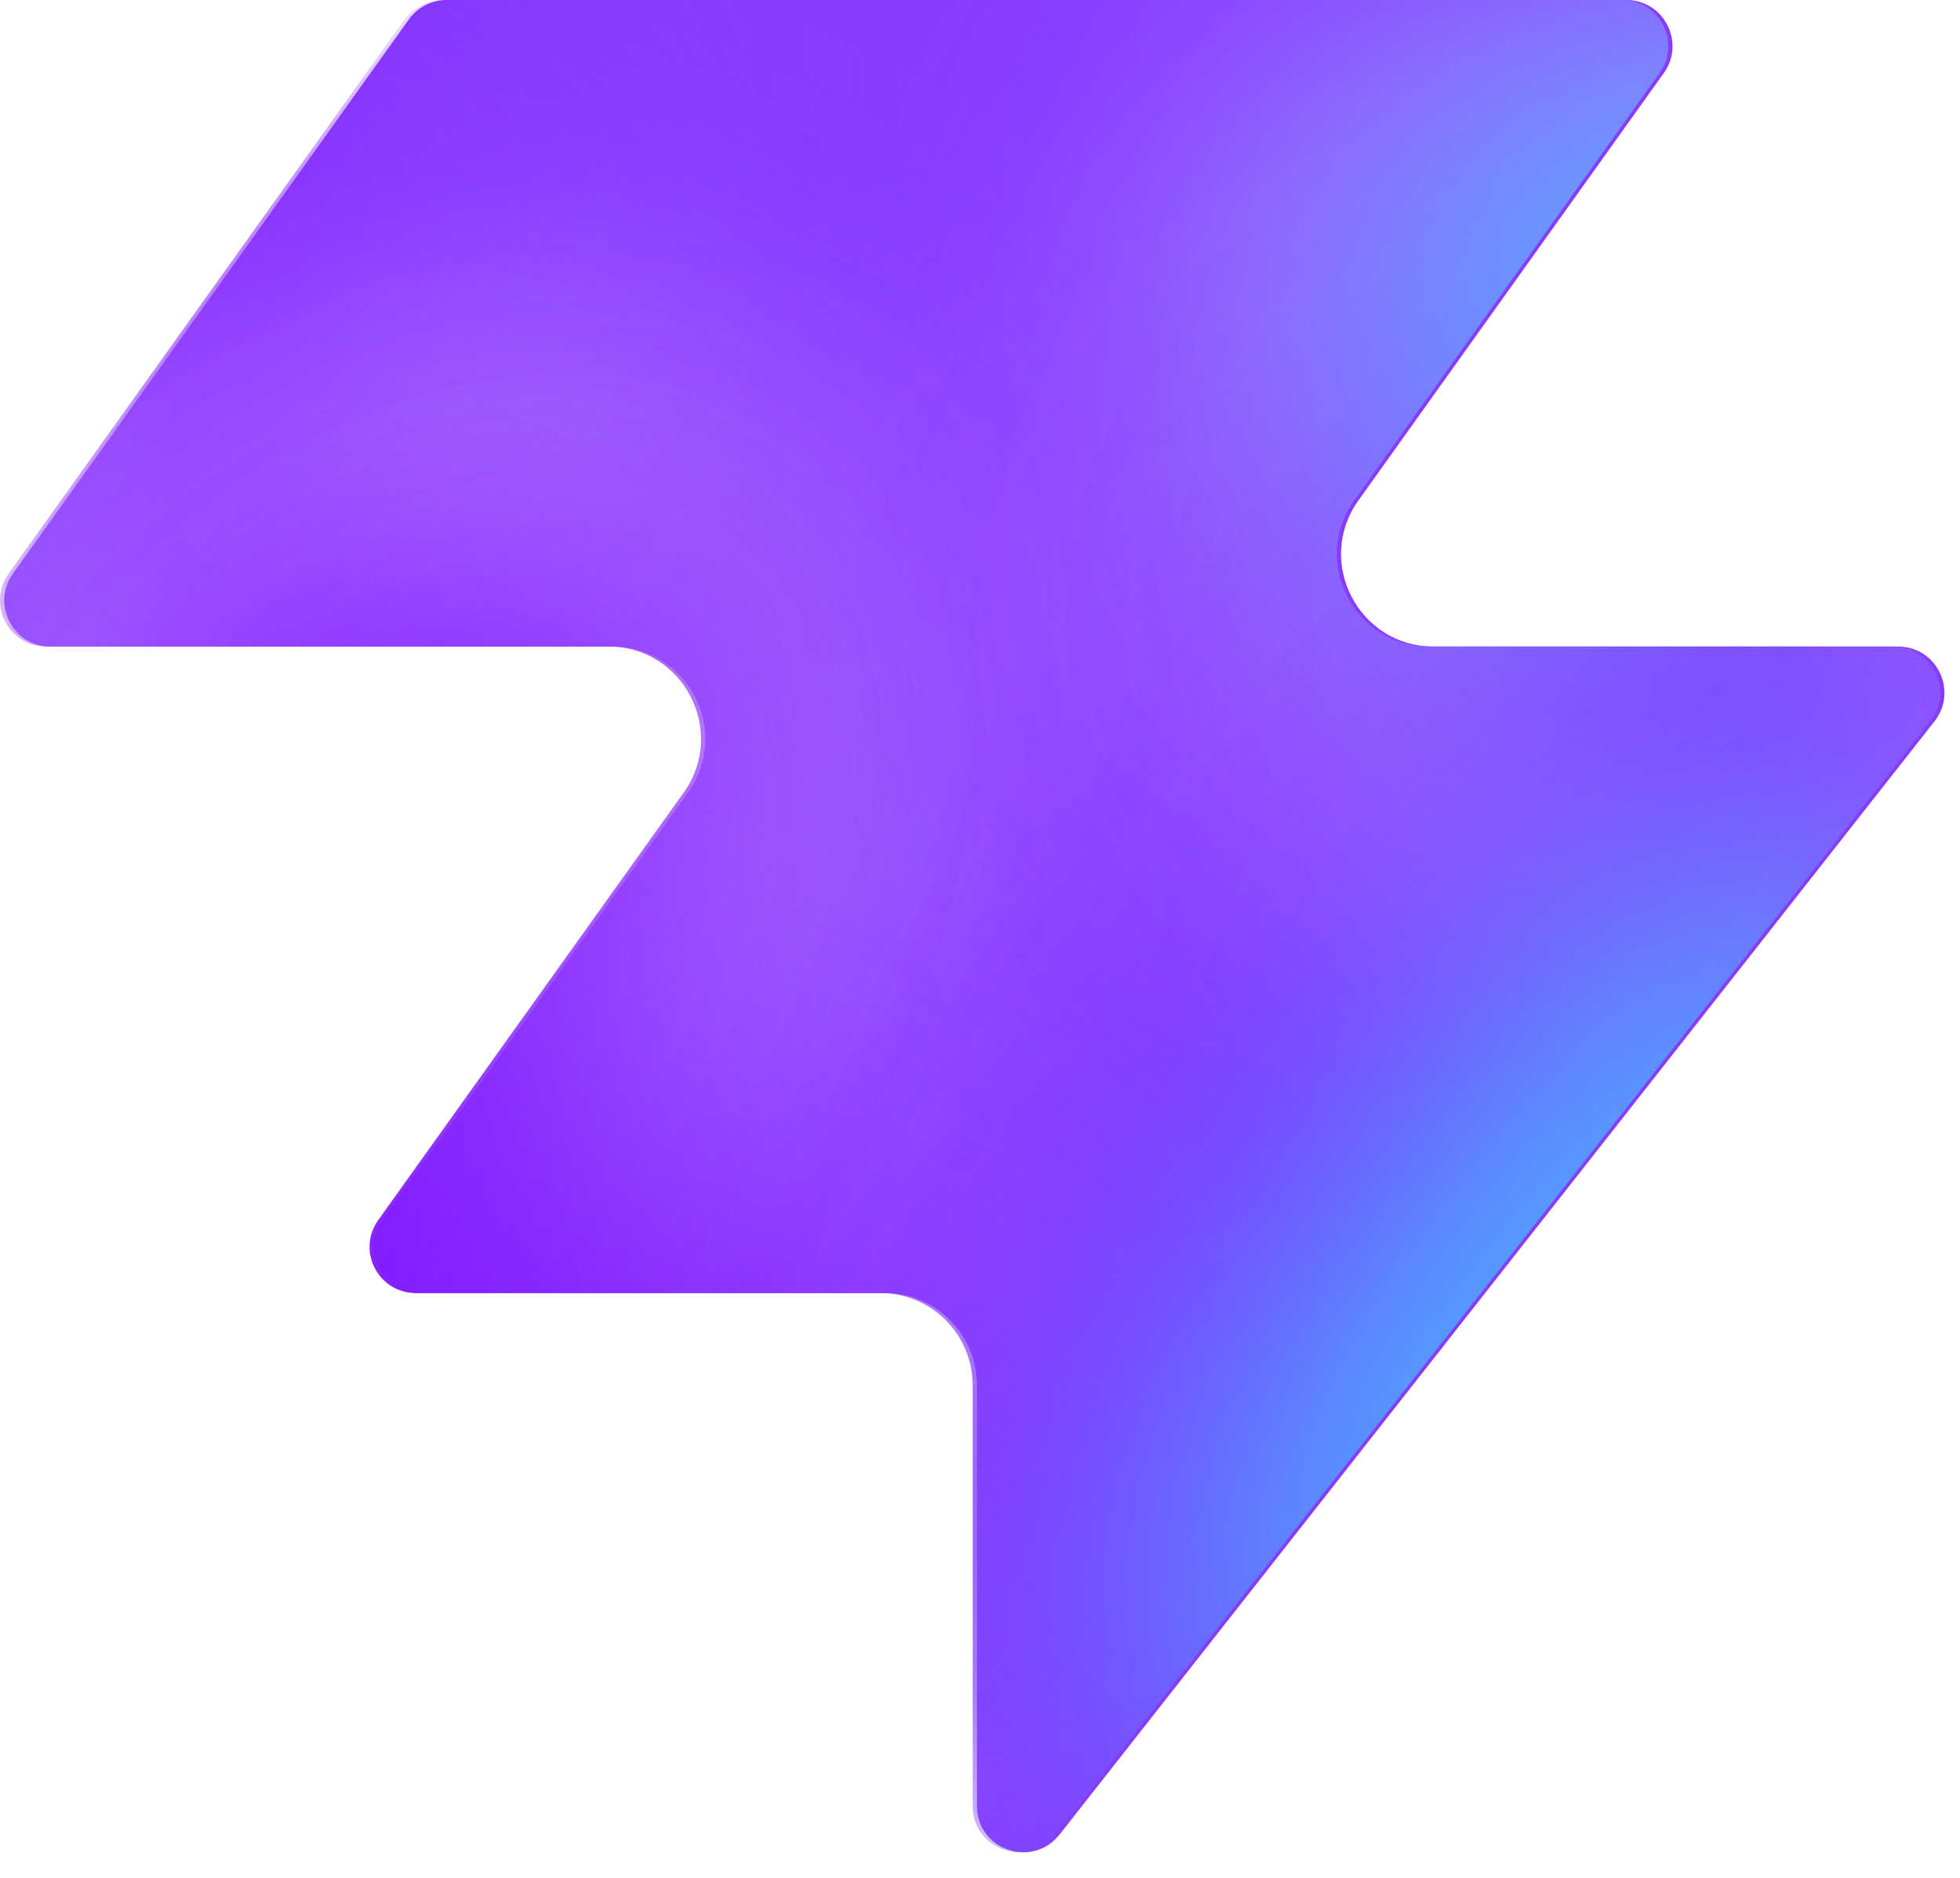
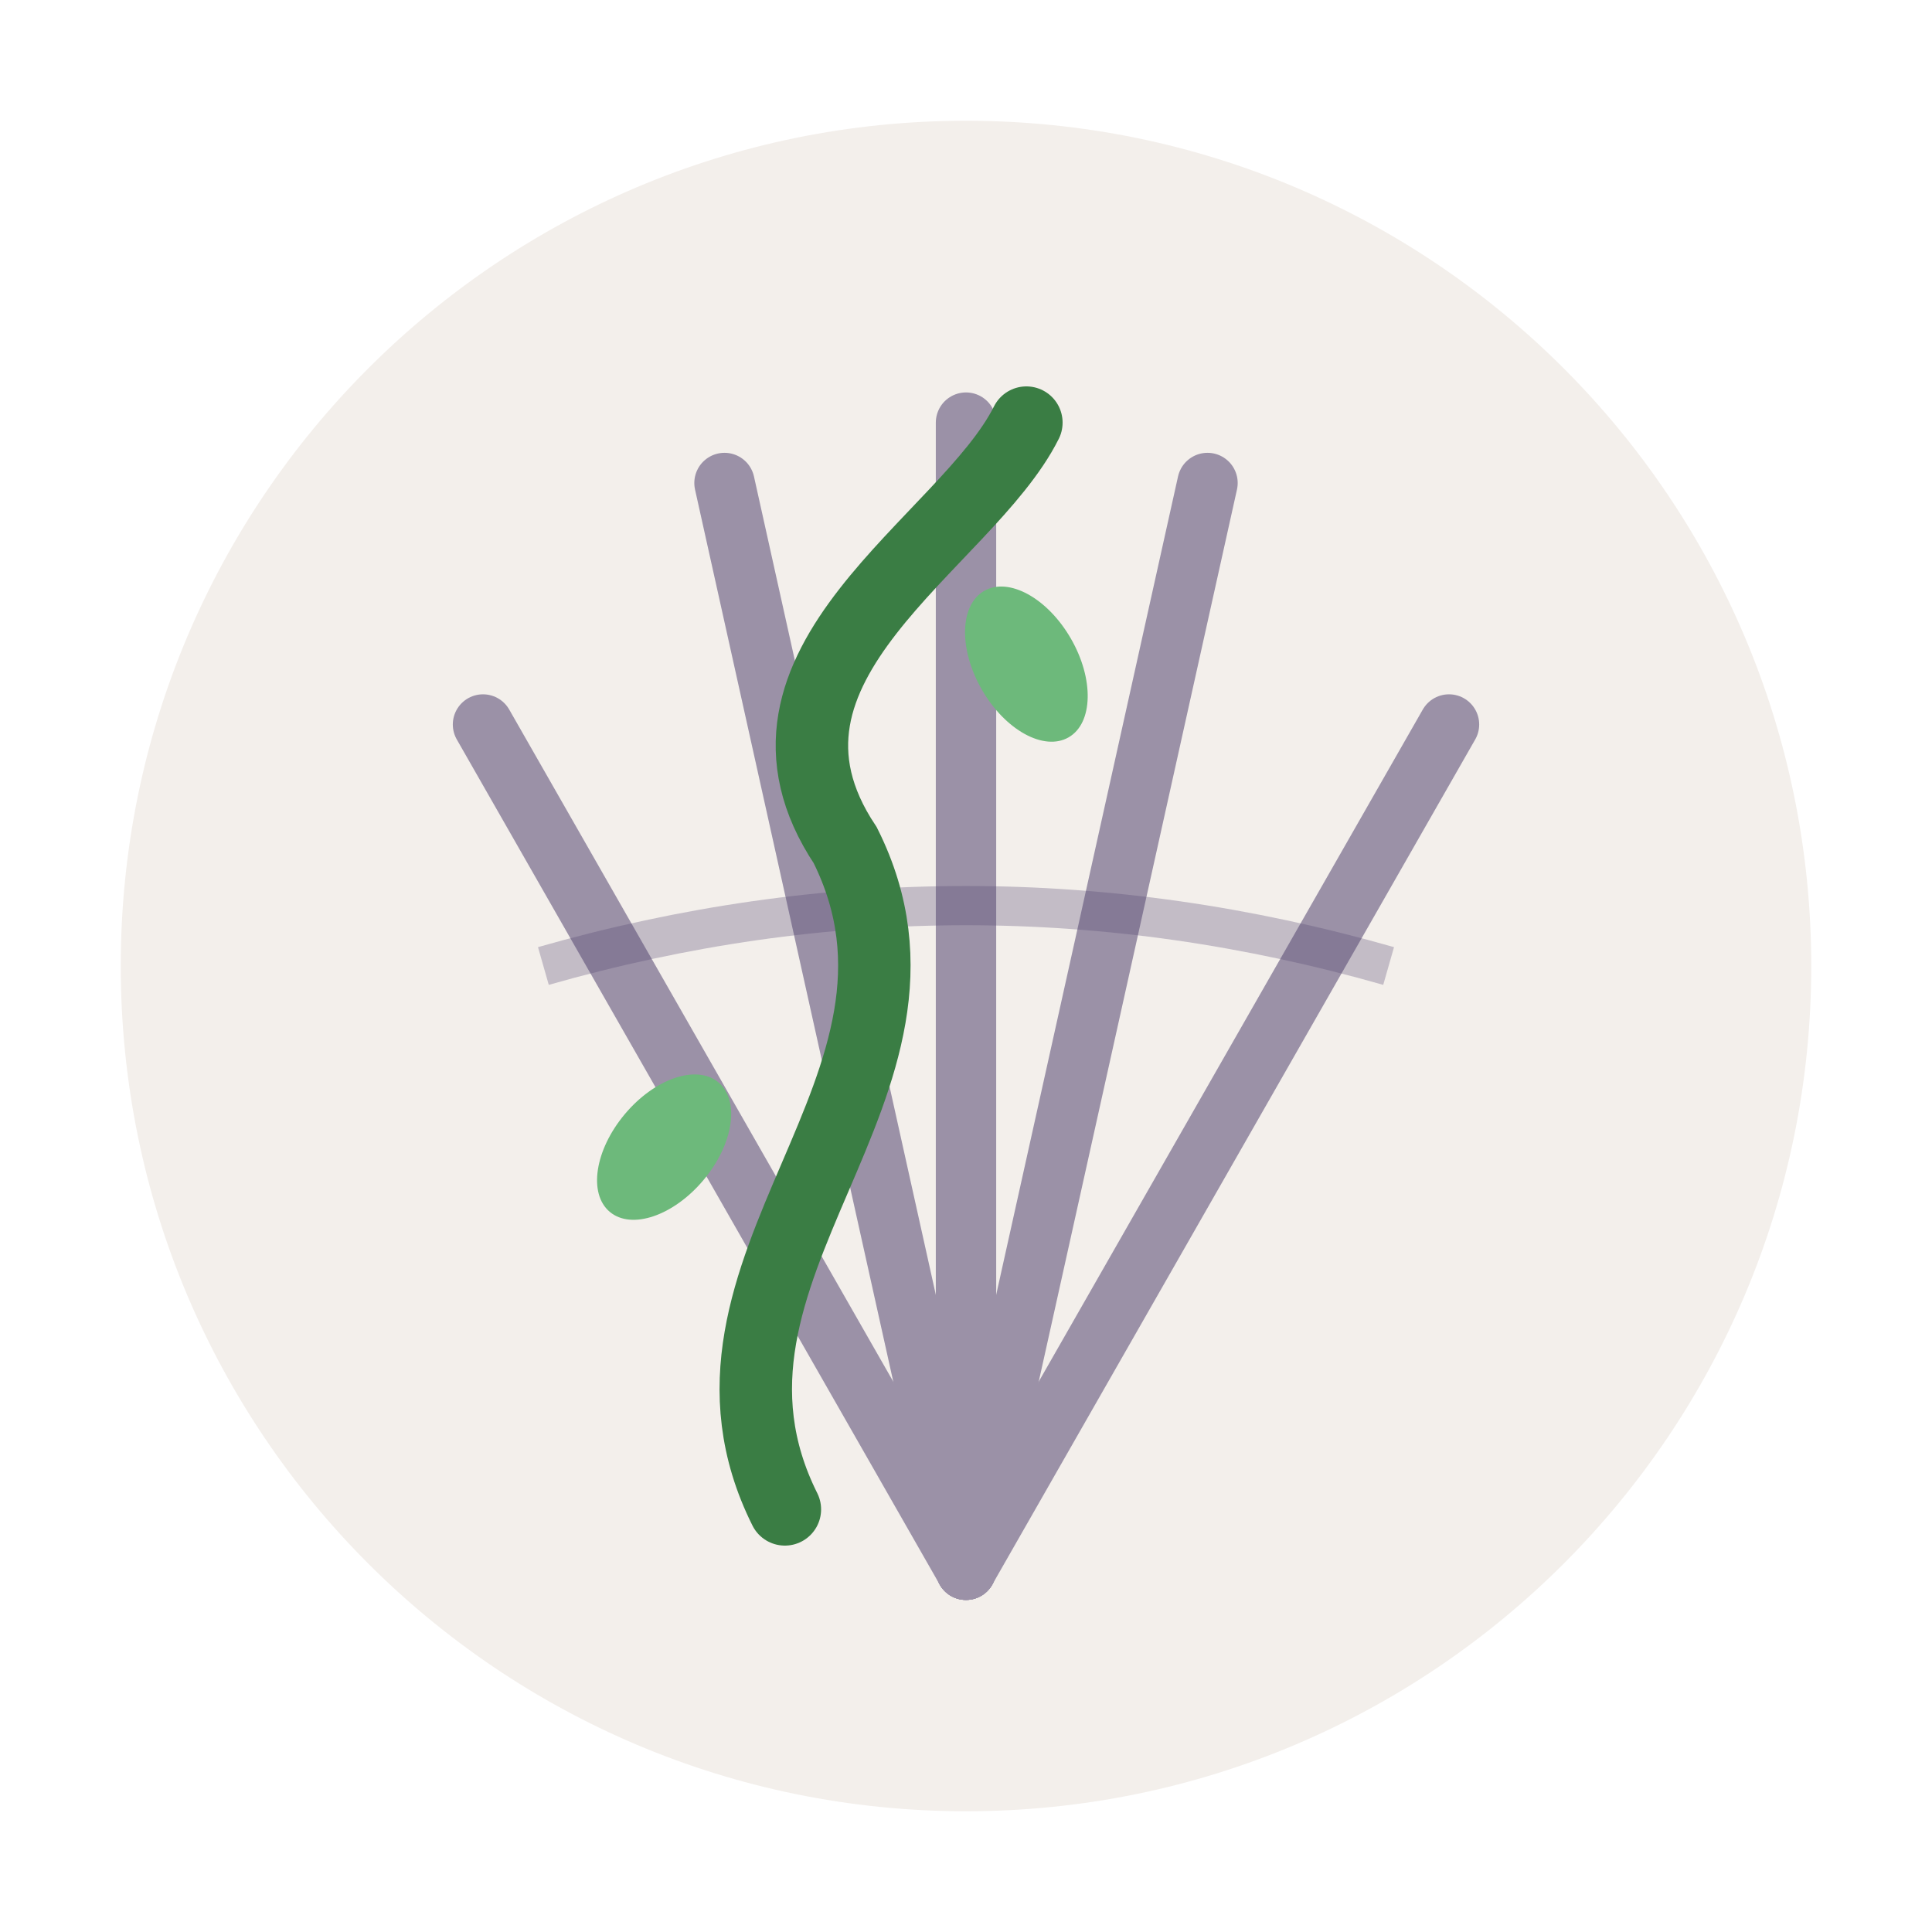
- <svg xmlns="http://www.w3.org/2000/svg" width="48" height="46" fill="none" viewBox="0 0 48 46">
-   <path fill="#863bff" d="M25.946 44.938c-.664.845-2.021.375-2.021-.698V33.937a2.26 2.26 0 0 0-2.262-2.262H10.287c-.92 0-1.456-1.04-.92-1.788l7.48-10.471c1.07-1.497 0-3.578-1.842-3.578H1.237c-.92 0-1.456-1.04-.92-1.788L10.013.474c.214-.297.556-.474.92-.474h28.894c.92 0 1.456 1.04.92 1.788l-7.48 10.471c-1.07 1.498 0 3.579 1.842 3.579h11.377c.943 0 1.473 1.088.89 1.83L25.947 44.94z" style="fill:#863bff;fill:color(display-p3 .525 .23 1);fill-opacity:1" />
-   <mask id="a" width="48" height="46" x="0" y="0" maskUnits="userSpaceOnUse" style="mask-type:alpha">
-     <path fill="#000" d="M25.842 44.938c-.664.844-2.021.375-2.021-.698V33.937a2.26 2.26 0 0 0-2.262-2.262H10.183c-.92 0-1.456-1.04-.92-1.788l7.48-10.471c1.07-1.498 0-3.579-1.842-3.579H1.133c-.92 0-1.456-1.04-.92-1.787L9.91.473c.214-.297.556-.474.92-.474h28.894c.92 0 1.456 1.04.92 1.788l-7.48 10.471c-1.07 1.498 0 3.578 1.842 3.578h11.377c.943 0 1.473 1.088.89 1.832L25.843 44.94z" style="fill:#000;fill-opacity:1" />
-   </mask>
-   <g mask="url(#a)">
-     <g filter="url(#b)">
-       <ellipse cx="5.508" cy="14.704" fill="#ede6ff" rx="5.508" ry="14.704" style="fill:#ede6ff;fill:color(display-p3 .927 .903 1);fill-opacity:1" transform="matrix(.00324 1 1 -.00324 -4.47 31.516)" />
-     </g>
-     <g filter="url(#c)">
-       <ellipse cx="10.399" cy="29.851" fill="#ede6ff" rx="10.399" ry="29.851" style="fill:#ede6ff;fill:color(display-p3 .927 .903 1);fill-opacity:1" transform="matrix(.00324 1 1 -.00324 -39.328 7.883)" />
-     </g>
-     <g filter="url(#d)">
-       <ellipse cx="5.508" cy="30.487" fill="#7e14ff" rx="5.508" ry="30.487" style="fill:#7e14ff;fill:color(display-p3 .492 .077 1);fill-opacity:1" transform="rotate(89.814 -25.913 -14.639)scale(1 -1)" />
-     </g>
-     <g filter="url(#e)">
-       <ellipse cx="5.508" cy="30.599" fill="#7e14ff" rx="5.508" ry="30.599" style="fill:#7e14ff;fill:color(display-p3 .492 .077 1);fill-opacity:1" transform="rotate(89.814 -32.644 -3.334)scale(1 -1)" />
-     </g>
-     <g filter="url(#f)">
-       <ellipse cx="5.508" cy="30.599" fill="#7e14ff" rx="5.508" ry="30.599" style="fill:#7e14ff;fill:color(display-p3 .492 .077 1);fill-opacity:1" transform="matrix(.00324 1 1 -.00324 -34.34 30.47)" />
-     </g>
-     <g filter="url(#g)">
-       <ellipse cx="14.072" cy="22.078" fill="#ede6ff" rx="14.072" ry="22.078" style="fill:#ede6ff;fill:color(display-p3 .927 .903 1);fill-opacity:1" transform="rotate(93.35 24.506 48.493)scale(-1 1)" />
-     </g>
-     <g filter="url(#h)">
-       <ellipse cx="3.47" cy="21.501" fill="#7e14ff" rx="3.47" ry="21.501" style="fill:#7e14ff;fill:color(display-p3 .492 .077 1);fill-opacity:1" transform="rotate(89.009 28.708 47.59)scale(-1 1)" />
-     </g>
-     <g filter="url(#i)">
-       <ellipse cx="3.47" cy="21.501" fill="#7e14ff" rx="3.47" ry="21.501" style="fill:#7e14ff;fill:color(display-p3 .492 .077 1);fill-opacity:1" transform="rotate(89.009 28.708 47.59)scale(-1 1)" />
-     </g>
-     <g filter="url(#j)">
-       <ellipse cx=".387" cy="8.972" fill="#7e14ff" rx="4.407" ry="29.108" style="fill:#7e14ff;fill:color(display-p3 .492 .077 1);fill-opacity:1" transform="rotate(39.51 .387 8.972)" />
-     </g>
-     <g filter="url(#k)">
-       <ellipse cx="47.523" cy="-6.092" fill="#7e14ff" rx="4.407" ry="29.108" style="fill:#7e14ff;fill:color(display-p3 .492 .077 1);fill-opacity:1" transform="rotate(37.892 47.523 -6.092)" />
-     </g>
-     <g filter="url(#l)">
-       <ellipse cx="41.412" cy="6.333" fill="#47bfff" rx="5.971" ry="9.665" style="fill:#47bfff;fill:color(display-p3 .28 .748 1);fill-opacity:1" transform="rotate(37.892 41.412 6.333)" />
-     </g>
-     <g filter="url(#m)">
-       <ellipse cx="-1.879" cy="38.332" fill="#7e14ff" rx="4.407" ry="29.108" style="fill:#7e14ff;fill:color(display-p3 .492 .077 1);fill-opacity:1" transform="rotate(37.892 -1.88 38.332)" />
-     </g>
-     <g filter="url(#n)">
-       <ellipse cx="-1.879" cy="38.332" fill="#7e14ff" rx="4.407" ry="29.108" style="fill:#7e14ff;fill:color(display-p3 .492 .077 1);fill-opacity:1" transform="rotate(37.892 -1.88 38.332)" />
-     </g>
-     <g filter="url(#o)">
-       <ellipse cx="35.651" cy="29.907" fill="#7e14ff" rx="4.407" ry="29.108" style="fill:#7e14ff;fill:color(display-p3 .492 .077 1);fill-opacity:1" transform="rotate(37.892 35.651 29.907)" />
-     </g>
-     <g filter="url(#p)">
-       <ellipse cx="38.418" cy="32.4" fill="#47bfff" rx="5.971" ry="15.297" style="fill:#47bfff;fill:color(display-p3 .28 .748 1);fill-opacity:1" transform="rotate(37.892 38.418 32.4)" />
-     </g>
+ <svg xmlns="http://www.w3.org/2000/svg" viewBox="0 0 64 64" width="64" height="64">
+   <circle cx="32" cy="32" r="28" fill="#F3EFEB" />
+   <g stroke="#524470" stroke-width="2" stroke-linecap="round" opacity="0.55" fill="none">
+     <line x1="32" y1="52" x2="16" y2="24" />
+     <line x1="32" y1="52" x2="24" y2="16" />
+     <line x1="32" y1="52" x2="32" y2="14" />
+     <line x1="32" y1="52" x2="40" y2="16" />
+     <line x1="32" y1="52" x2="48" y2="24" />
  </g>
-   <defs>
-     <filter id="b" width="60.045" height="41.654" x="-19.77" y="16.149" color-interpolation-filters="sRGB" filterUnits="userSpaceOnUse">
-       <feFlood flood-opacity="0" result="BackgroundImageFix" />
-       <feBlend in="SourceGraphic" in2="BackgroundImageFix" result="shape" />
-       <feGaussianBlur result="effect1_foregroundBlur_2002_17158" stdDeviation="7.659" />
-     </filter>
-     <filter id="c" width="90.34" height="51.437" x="-54.613" y="-7.533" color-interpolation-filters="sRGB" filterUnits="userSpaceOnUse">
-       <feFlood flood-opacity="0" result="BackgroundImageFix" />
-       <feBlend in="SourceGraphic" in2="BackgroundImageFix" result="shape" />
-       <feGaussianBlur result="effect1_foregroundBlur_2002_17158" stdDeviation="7.659" />
-     </filter>
-     <filter id="d" width="79.355" height="29.4" x="-49.64" y="2.03" color-interpolation-filters="sRGB" filterUnits="userSpaceOnUse">
-       <feFlood flood-opacity="0" result="BackgroundImageFix" />
-       <feBlend in="SourceGraphic" in2="BackgroundImageFix" result="shape" />
-       <feGaussianBlur result="effect1_foregroundBlur_2002_17158" stdDeviation="4.596" />
-     </filter>
-     <filter id="e" width="79.579" height="29.4" x="-45.045" y="20.029" color-interpolation-filters="sRGB" filterUnits="userSpaceOnUse">
-       <feFlood flood-opacity="0" result="BackgroundImageFix" />
-       <feBlend in="SourceGraphic" in2="BackgroundImageFix" result="shape" />
-       <feGaussianBlur result="effect1_foregroundBlur_2002_17158" stdDeviation="4.596" />
-     </filter>
-     <filter id="f" width="79.579" height="29.4" x="-43.513" y="21.178" color-interpolation-filters="sRGB" filterUnits="userSpaceOnUse">
-       <feFlood flood-opacity="0" result="BackgroundImageFix" />
-       <feBlend in="SourceGraphic" in2="BackgroundImageFix" result="shape" />
-       <feGaussianBlur result="effect1_foregroundBlur_2002_17158" stdDeviation="4.596" />
-     </filter>
-     <filter id="g" width="74.749" height="58.852" x="15.756" y="-17.901" color-interpolation-filters="sRGB" filterUnits="userSpaceOnUse">
-       <feFlood flood-opacity="0" result="BackgroundImageFix" />
-       <feBlend in="SourceGraphic" in2="BackgroundImageFix" result="shape" />
-       <feGaussianBlur result="effect1_foregroundBlur_2002_17158" stdDeviation="7.659" />
-     </filter>
-     <filter id="h" width="61.377" height="25.362" x="23.548" y="2.284" color-interpolation-filters="sRGB" filterUnits="userSpaceOnUse">
-       <feFlood flood-opacity="0" result="BackgroundImageFix" />
-       <feBlend in="SourceGraphic" in2="BackgroundImageFix" result="shape" />
-       <feGaussianBlur result="effect1_foregroundBlur_2002_17158" stdDeviation="4.596" />
-     </filter>
-     <filter id="i" width="61.377" height="25.362" x="23.548" y="2.284" color-interpolation-filters="sRGB" filterUnits="userSpaceOnUse">
-       <feFlood flood-opacity="0" result="BackgroundImageFix" />
-       <feBlend in="SourceGraphic" in2="BackgroundImageFix" result="shape" />
-       <feGaussianBlur result="effect1_foregroundBlur_2002_17158" stdDeviation="4.596" />
-     </filter>
-     <filter id="j" width="56.045" height="63.649" x="-27.636" y="-22.853" color-interpolation-filters="sRGB" filterUnits="userSpaceOnUse">
-       <feFlood flood-opacity="0" result="BackgroundImageFix" />
-       <feBlend in="SourceGraphic" in2="BackgroundImageFix" result="shape" />
-       <feGaussianBlur result="effect1_foregroundBlur_2002_17158" stdDeviation="4.596" />
-     </filter>
-     <filter id="k" width="54.814" height="64.646" x="20.116" y="-38.415" color-interpolation-filters="sRGB" filterUnits="userSpaceOnUse">
-       <feFlood flood-opacity="0" result="BackgroundImageFix" />
-       <feBlend in="SourceGraphic" in2="BackgroundImageFix" result="shape" />
-       <feGaussianBlur result="effect1_foregroundBlur_2002_17158" stdDeviation="4.596" />
-     </filter>
-     <filter id="l" width="33.541" height="35.313" x="24.641" y="-11.323" color-interpolation-filters="sRGB" filterUnits="userSpaceOnUse">
-       <feFlood flood-opacity="0" result="BackgroundImageFix" />
-       <feBlend in="SourceGraphic" in2="BackgroundImageFix" result="shape" />
-       <feGaussianBlur result="effect1_foregroundBlur_2002_17158" stdDeviation="4.596" />
-     </filter>
-     <filter id="m" width="54.814" height="64.646" x="-29.286" y="6.009" color-interpolation-filters="sRGB" filterUnits="userSpaceOnUse">
-       <feFlood flood-opacity="0" result="BackgroundImageFix" />
-       <feBlend in="SourceGraphic" in2="BackgroundImageFix" result="shape" />
-       <feGaussianBlur result="effect1_foregroundBlur_2002_17158" stdDeviation="4.596" />
-     </filter>
-     <filter id="n" width="54.814" height="64.646" x="-29.286" y="6.009" color-interpolation-filters="sRGB" filterUnits="userSpaceOnUse">
-       <feFlood flood-opacity="0" result="BackgroundImageFix" />
-       <feBlend in="SourceGraphic" in2="BackgroundImageFix" result="shape" />
-       <feGaussianBlur result="effect1_foregroundBlur_2002_17158" stdDeviation="4.596" />
-     </filter>
-     <filter id="o" width="54.814" height="64.646" x="8.244" y="-2.416" color-interpolation-filters="sRGB" filterUnits="userSpaceOnUse">
-       <feFlood flood-opacity="0" result="BackgroundImageFix" />
-       <feBlend in="SourceGraphic" in2="BackgroundImageFix" result="shape" />
-       <feGaussianBlur result="effect1_foregroundBlur_2002_17158" stdDeviation="4.596" />
-     </filter>
-     <filter id="p" width="39.409" height="43.623" x="18.713" y="10.588" color-interpolation-filters="sRGB" filterUnits="userSpaceOnUse">
-       <feFlood flood-opacity="0" result="BackgroundImageFix" />
-       <feBlend in="SourceGraphic" in2="BackgroundImageFix" result="shape" />
-       <feGaussianBlur result="effect1_foregroundBlur_2002_17158" stdDeviation="4.596" />
-     </filter>
-   </defs>
+   <path d="M18 32 Q32 28 46 32" stroke="#524470" stroke-width="1.3" opacity="0.3" fill="none" />
+   <path d="M26 50 C 22 42, 32 36, 28 28 C 24 22, 32 18, 34 14" stroke="#3A7D44" stroke-width="2.4" stroke-linecap="round" fill="none" />
+   <ellipse cx="22" cy="38" rx="2.8" ry="1.7" fill="#6DB97B" transform="rotate(-50 22 38)" />
+   <ellipse cx="34" cy="22" rx="2.8" ry="1.7" fill="#6DB97B" transform="rotate(60 34 22)" />
</svg>
